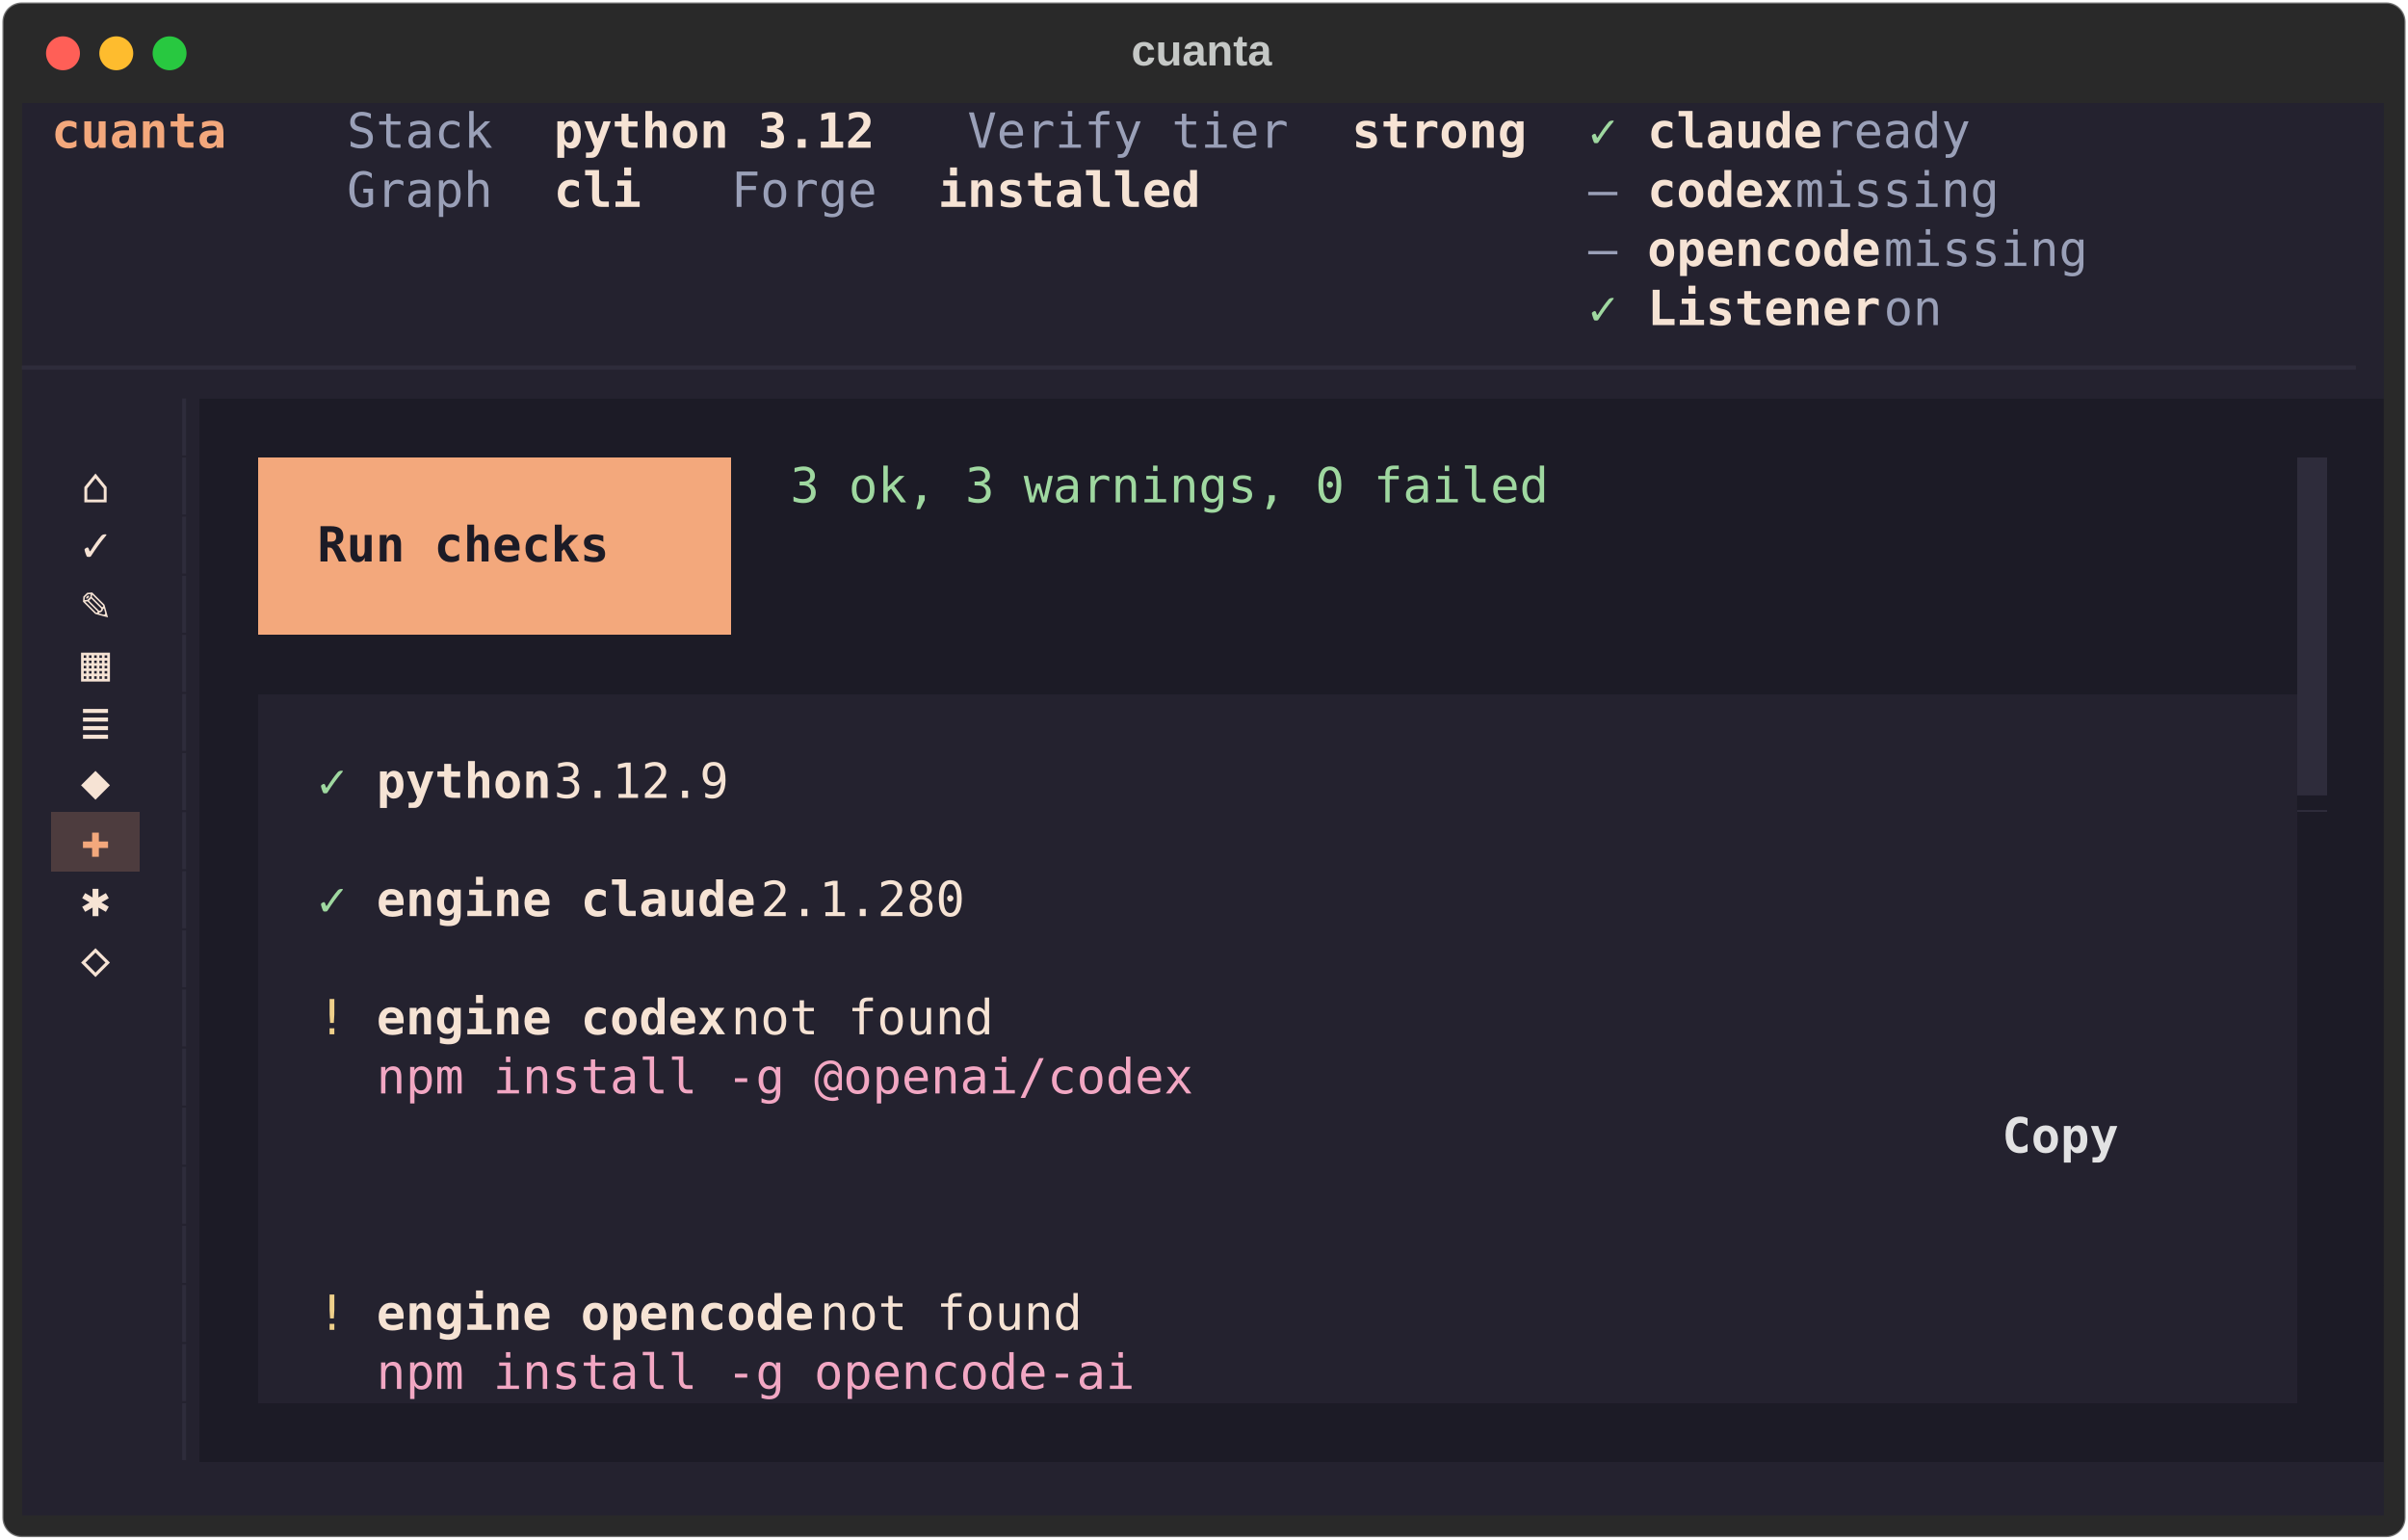
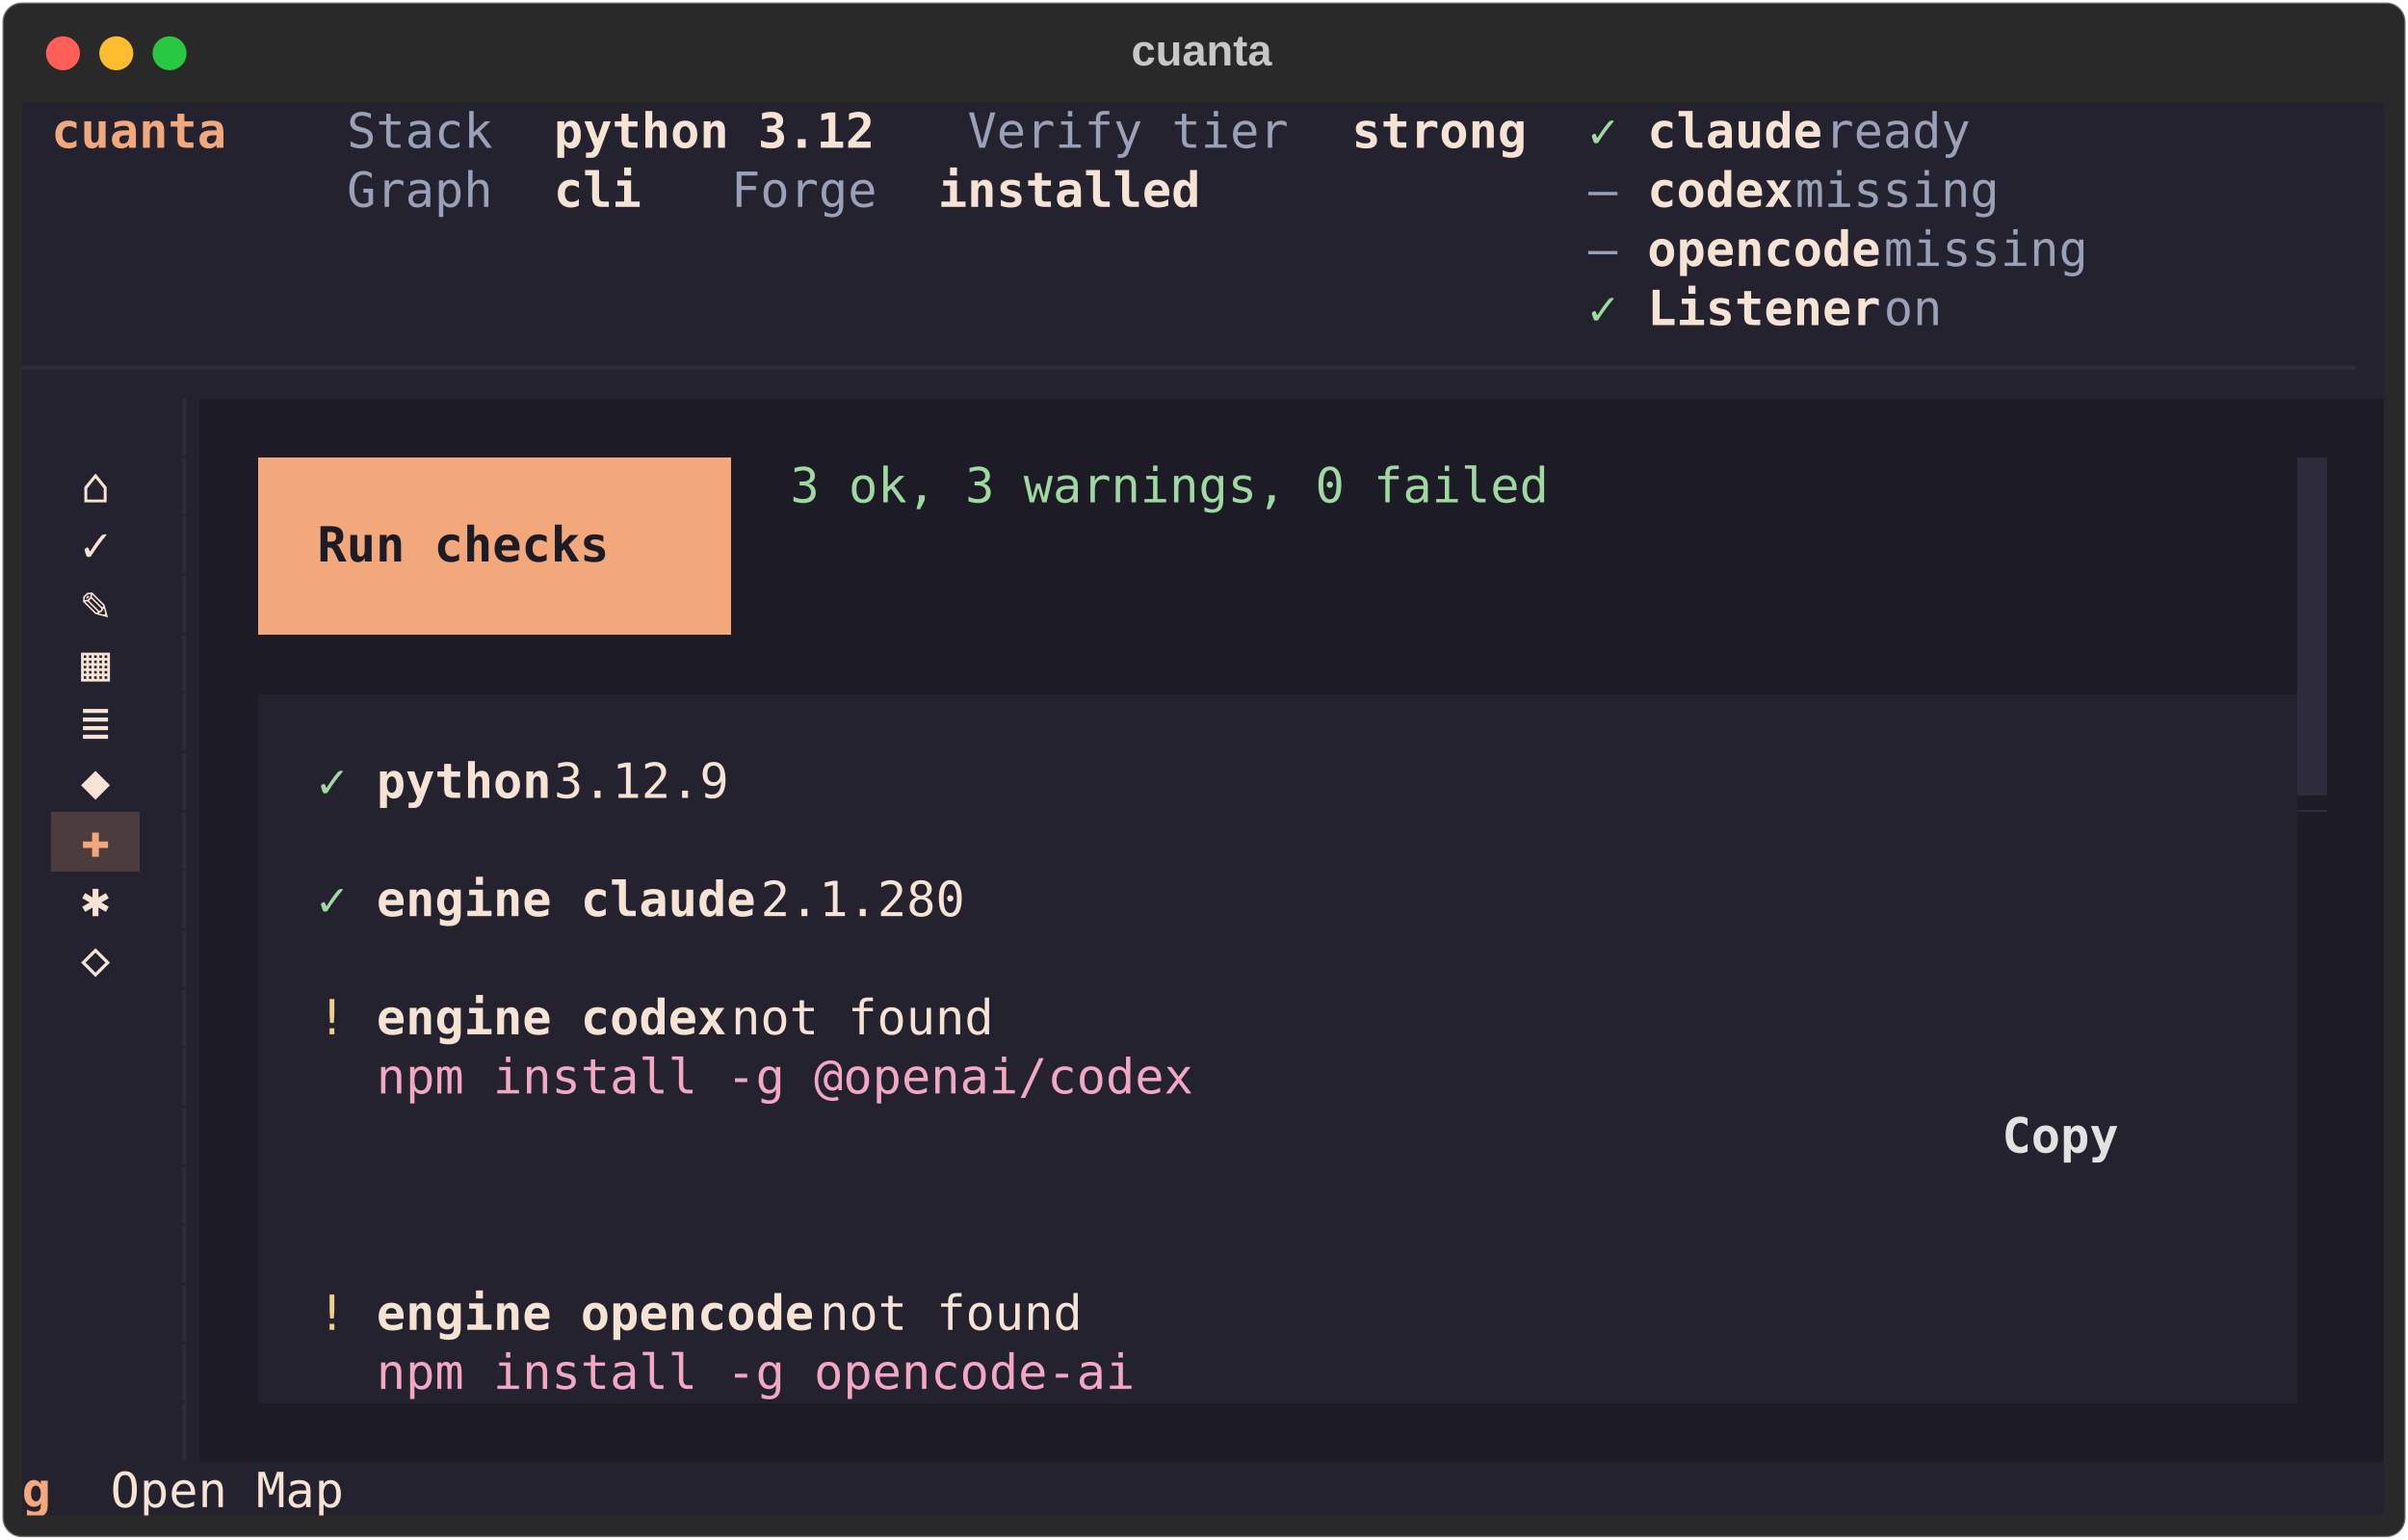
<svg xmlns="http://www.w3.org/2000/svg" class="rich-terminal" viewBox="0 0 994 635.6">
  <style>

    @font-face {
        font-family: "Fira Code";
        src: local("FiraCode-Regular"),
                url("https://cdnjs.cloudflare.com/ajax/libs/firacode/6.2.0/woff2/FiraCode-Regular.woff2") format("woff2"),
                url("https://cdnjs.cloudflare.com/ajax/libs/firacode/6.2.0/woff/FiraCode-Regular.woff") format("woff");
        font-style: normal;
        font-weight: 400;
    }
    @font-face {
        font-family: "Fira Code";
        src: local("FiraCode-Bold"),
                url("https://cdnjs.cloudflare.com/ajax/libs/firacode/6.2.0/woff2/FiraCode-Bold.woff2") format("woff2"),
                url("https://cdnjs.cloudflare.com/ajax/libs/firacode/6.2.0/woff/FiraCode-Bold.woff") format("woff");
        font-style: bold;
        font-weight: 700;
    }

    .terminal-matrix {
        font-family: Fira Code, monospace;
        font-size: 20px;
        line-height: 24.4px;
        font-variant-east-asian: full-width;
    }

    .terminal-title {
        font-size: 18px;
        font-weight: bold;
        font-family: arial;
    }

    .terminal-r1 { fill: #c5c8c6 }
.terminal-r2 { fill: #f3a87c;font-weight: bold }
.terminal-r3 { fill: #9aa0b8 }
.terminal-r4 { fill: #f6e3d4;font-weight: bold }
.terminal-r5 { fill: #f6e3d4 }
.terminal-r6 { fill: #9fd8a0 }
.terminal-r7 { fill: #2e2c3b }
.terminal-r8 { fill: #1c1b26 }
.terminal-r9 { fill: #1c1b26;font-weight: bold }
.terminal-r10 { fill: #efd08a }
.terminal-r11 { fill: #f2a7c3 }
.terminal-r12 { fill: #e2e2e3;font-weight: bold }
+ .terminal-r13 { fill: #f4a87c;font-weight: bold }
    </style>
  <defs>
    <clipPath id="terminal-clip-terminal">
      <rect x="0" y="0" width="975.0" height="584.6" />
    </clipPath>
    <clipPath id="terminal-line-0">
      <rect x="0" y="1.5" width="976" height="24.65" />
    </clipPath>
    <clipPath id="terminal-line-1">
      <rect x="0" y="25.9" width="976" height="24.65" />
    </clipPath>
    <clipPath id="terminal-line-2">
      <rect x="0" y="50.3" width="976" height="24.65" />
    </clipPath>
    <clipPath id="terminal-line-3">
      <rect x="0" y="74.7" width="976" height="24.65" />
    </clipPath>
    <clipPath id="terminal-line-4">
      <rect x="0" y="99.1" width="976" height="24.65" />
    </clipPath>
    <clipPath id="terminal-line-5">
      <rect x="0" y="123.5" width="976" height="24.65" />
    </clipPath>
    <clipPath id="terminal-line-6">
      <rect x="0" y="147.9" width="976" height="24.65" />
    </clipPath>
    <clipPath id="terminal-line-7">
      <rect x="0" y="172.3" width="976" height="24.65" />
    </clipPath>
    <clipPath id="terminal-line-8">
      <rect x="0" y="196.7" width="976" height="24.65" />
    </clipPath>
    <clipPath id="terminal-line-9">
      <rect x="0" y="221.1" width="976" height="24.65" />
    </clipPath>
    <clipPath id="terminal-line-10">
      <rect x="0" y="245.5" width="976" height="24.65" />
    </clipPath>
    <clipPath id="terminal-line-11">
      <rect x="0" y="269.9" width="976" height="24.65" />
    </clipPath>
    <clipPath id="terminal-line-12">
      <rect x="0" y="294.3" width="976" height="24.65" />
    </clipPath>
    <clipPath id="terminal-line-13">
      <rect x="0" y="318.7" width="976" height="24.65" />
    </clipPath>
    <clipPath id="terminal-line-14">
      <rect x="0" y="343.1" width="976" height="24.65" />
    </clipPath>
    <clipPath id="terminal-line-15">
      <rect x="0" y="367.5" width="976" height="24.65" />
    </clipPath>
    <clipPath id="terminal-line-16">
      <rect x="0" y="391.9" width="976" height="24.65" />
    </clipPath>
    <clipPath id="terminal-line-17">
      <rect x="0" y="416.3" width="976" height="24.65" />
    </clipPath>
    <clipPath id="terminal-line-18">
      <rect x="0" y="440.7" width="976" height="24.65" />
    </clipPath>
    <clipPath id="terminal-line-19">
      <rect x="0" y="465.1" width="976" height="24.65" />
    </clipPath>
    <clipPath id="terminal-line-20">
      <rect x="0" y="489.5" width="976" height="24.65" />
    </clipPath>
    <clipPath id="terminal-line-21">
      <rect x="0" y="513.9" width="976" height="24.65" />
    </clipPath>
    <clipPath id="terminal-line-22">
      <rect x="0" y="538.3" width="976" height="24.65" />
    </clipPath>
  </defs>
  <rect fill="#292929" stroke="rgba(255,255,255,0.35)" stroke-width="1" x="1" y="1" width="992" height="633.6" rx="8" />
  <text class="terminal-title" fill="#c5c8c6" text-anchor="middle" x="496" y="27">cuanta</text>
  <g transform="translate(26,22)">
    <circle cx="0" cy="0" r="7" fill="#ff5f57" />
    <circle cx="22" cy="0" r="7" fill="#febc2e" />
    <circle cx="44" cy="0" r="7" fill="#28c840" />
  </g>
  <g transform="translate(9, 41)" clip-path="url(#terminal-clip-terminal)">
    <rect fill="#24222f" x="0" y="1.5" width="12.2" height="24.65" shape-rendering="crispEdges" />
    <rect fill="#24222f" x="12.2" y="1.5" width="73.2" height="24.65" shape-rendering="crispEdges" />
    <rect fill="#24222f" x="85.4" y="1.5" width="48.8" height="24.65" shape-rendering="crispEdges" />
    <rect fill="#24222f" x="134.2" y="1.5" width="85.4" height="24.65" shape-rendering="crispEdges" />
    <rect fill="#24222f" x="219.6" y="1.5" width="146.4" height="24.65" shape-rendering="crispEdges" />
    <rect fill="#24222f" x="366" y="1.5" width="24.4" height="24.65" shape-rendering="crispEdges" />
    <rect fill="#24222f" x="390.4" y="1.5" width="158.6" height="24.65" shape-rendering="crispEdges" />
    <rect fill="#24222f" x="549" y="1.5" width="85.4" height="24.65" shape-rendering="crispEdges" />
    <rect fill="#24222f" x="634.4" y="1.5" width="12.2" height="24.65" shape-rendering="crispEdges" />
    <rect fill="#24222f" x="646.6" y="1.5" width="24.4" height="24.65" shape-rendering="crispEdges" />
    <rect fill="#24222f" x="671" y="1.5" width="73.2" height="24.65" shape-rendering="crispEdges" />
    <rect fill="#24222f" x="744.2" y="1.5" width="85.4" height="24.65" shape-rendering="crispEdges" />
    <rect fill="#24222f" x="829.6" y="1.5" width="146.4" height="24.65" shape-rendering="crispEdges" />
    <rect fill="#24222f" x="0" y="25.9" width="134.2" height="24.65" shape-rendering="crispEdges" />
    <rect fill="#24222f" x="134.2" y="25.9" width="85.4" height="24.65" shape-rendering="crispEdges" />
    <rect fill="#24222f" x="219.6" y="25.9" width="48.8" height="24.65" shape-rendering="crispEdges" />
    <rect fill="#24222f" x="268.4" y="25.9" width="24.4" height="24.65" shape-rendering="crispEdges" />
    <rect fill="#24222f" x="292.8" y="25.9" width="85.4" height="24.65" shape-rendering="crispEdges" />
    <rect fill="#24222f" x="378.2" y="25.9" width="122" height="24.65" shape-rendering="crispEdges" />
    <rect fill="#24222f" x="500.2" y="25.9" width="146.4" height="24.65" shape-rendering="crispEdges" />
    <rect fill="#24222f" x="646.6" y="25.9" width="24.4" height="24.65" shape-rendering="crispEdges" />
    <rect fill="#24222f" x="671" y="25.9" width="61" height="24.65" shape-rendering="crispEdges" />
    <rect fill="#24222f" x="732" y="25.9" width="109.8" height="24.65" shape-rendering="crispEdges" />
    <rect fill="#24222f" x="841.8" y="25.9" width="134.2" height="24.65" shape-rendering="crispEdges" />
    <rect fill="#24222f" x="0" y="50.3" width="134.2" height="24.65" shape-rendering="crispEdges" />
    <rect fill="#24222f" x="134.2" y="50.3" width="512.4" height="24.65" shape-rendering="crispEdges" />
    <rect fill="#24222f" x="646.6" y="50.3" width="24.4" height="24.65" shape-rendering="crispEdges" />
    <rect fill="#24222f" x="671" y="50.3" width="97.6" height="24.65" shape-rendering="crispEdges" />
    <rect fill="#24222f" x="768.6" y="50.3" width="109.8" height="24.65" shape-rendering="crispEdges" />
    <rect fill="#24222f" x="878.4" y="50.3" width="97.6" height="24.65" shape-rendering="crispEdges" />
    <rect fill="#24222f" x="0" y="74.7" width="134.2" height="24.65" shape-rendering="crispEdges" />
    <rect fill="#24222f" x="134.2" y="74.7" width="512.4" height="24.65" shape-rendering="crispEdges" />
    <rect fill="#24222f" x="646.6" y="74.7" width="24.4" height="24.65" shape-rendering="crispEdges" />
    <rect fill="#24222f" x="671" y="74.7" width="97.6" height="24.65" shape-rendering="crispEdges" />
    <rect fill="#24222f" x="768.6" y="74.7" width="48.8" height="24.65" shape-rendering="crispEdges" />
    <rect fill="#24222f" x="817.4" y="74.7" width="158.6" height="24.65" shape-rendering="crispEdges" />
    <rect fill="#24222f" x="0" y="99.1" width="976" height="24.65" shape-rendering="crispEdges" />
    <rect fill="#24222f" x="0" y="123.5" width="61" height="24.65" shape-rendering="crispEdges" />
    <rect fill="#24222f" x="61" y="123.5" width="12.2" height="24.65" shape-rendering="crispEdges" />
    <rect fill="#1c1b26" x="73.2" y="123.5" width="902.8" height="24.65" shape-rendering="crispEdges" />
    <rect fill="#24222f" x="0" y="147.9" width="24.4" height="24.65" shape-rendering="crispEdges" />
    <rect fill="#24222f" x="24.4" y="147.9" width="12.2" height="24.65" shape-rendering="crispEdges" />
    <rect fill="#24222f" x="36.6" y="147.9" width="24.4" height="24.65" shape-rendering="crispEdges" />
    <rect fill="#24222f" x="61" y="147.9" width="12.2" height="24.65" shape-rendering="crispEdges" />
    <rect fill="#1c1b26" x="73.2" y="147.9" width="24.4" height="24.65" shape-rendering="crispEdges" />
    <rect fill="#f3a87c" x="97.6" y="147.9" width="195.2" height="24.65" shape-rendering="crispEdges" />
    <rect fill="#1c1b26" x="292.8" y="147.9" width="24.4" height="24.65" shape-rendering="crispEdges" />
    <rect fill="#1c1b26" x="317.2" y="147.9" width="317.2" height="24.65" shape-rendering="crispEdges" />
    <rect fill="#1c1b26" x="634.4" y="147.9" width="305" height="24.65" shape-rendering="crispEdges" />
    <rect fill="#2e2c3b" x="939.4" y="147.9" width="12.2" height="24.65" shape-rendering="crispEdges" />
    <rect fill="#1c1b26" x="951.6" y="147.9" width="24.4" height="24.65" shape-rendering="crispEdges" />
    <rect fill="#24222f" x="0" y="172.3" width="24.4" height="24.65" shape-rendering="crispEdges" />
    <rect fill="#24222f" x="24.4" y="172.3" width="12.2" height="24.65" shape-rendering="crispEdges" />
    <rect fill="#24222f" x="36.6" y="172.3" width="24.4" height="24.65" shape-rendering="crispEdges" />
    <rect fill="#24222f" x="61" y="172.3" width="12.2" height="24.65" shape-rendering="crispEdges" />
    <rect fill="#1c1b26" x="73.2" y="172.3" width="24.4" height="24.65" shape-rendering="crispEdges" />
    <rect fill="#f3a87c" x="97.6" y="172.3" width="24.4" height="24.65" shape-rendering="crispEdges" />
    <rect fill="#f3a87c" x="122" y="172.3" width="146.4" height="24.65" shape-rendering="crispEdges" />
    <rect fill="#f3a87c" x="268.4" y="172.3" width="24.4" height="24.65" shape-rendering="crispEdges" />
    <rect fill="#1c1b26" x="292.8" y="172.3" width="646.6" height="24.65" shape-rendering="crispEdges" />
    <rect fill="#2e2c3b" x="939.4" y="172.3" width="12.2" height="24.65" shape-rendering="crispEdges" />
    <rect fill="#1c1b26" x="951.6" y="172.3" width="24.4" height="24.65" shape-rendering="crispEdges" />
    <rect fill="#24222f" x="0" y="196.7" width="24.4" height="24.65" shape-rendering="crispEdges" />
    <rect fill="#24222f" x="24.4" y="196.7" width="12.2" height="24.65" shape-rendering="crispEdges" />
    <rect fill="#24222f" x="36.6" y="196.7" width="24.4" height="24.65" shape-rendering="crispEdges" />
    <rect fill="#24222f" x="61" y="196.7" width="12.2" height="24.65" shape-rendering="crispEdges" />
    <rect fill="#1c1b26" x="73.2" y="196.7" width="24.4" height="24.65" shape-rendering="crispEdges" />
    <rect fill="#f3a87c" x="97.6" y="196.7" width="195.2" height="24.65" shape-rendering="crispEdges" />
    <rect fill="#1c1b26" x="292.8" y="196.7" width="646.6" height="24.65" shape-rendering="crispEdges" />
    <rect fill="#2e2c3b" x="939.4" y="196.7" width="12.2" height="24.65" shape-rendering="crispEdges" />
    <rect fill="#1c1b26" x="951.6" y="196.7" width="24.4" height="24.65" shape-rendering="crispEdges" />
    <rect fill="#24222f" x="0" y="221.1" width="24.4" height="24.65" shape-rendering="crispEdges" />
    <rect fill="#24222f" x="24.4" y="221.1" width="12.2" height="24.65" shape-rendering="crispEdges" />
    <rect fill="#24222f" x="36.6" y="221.1" width="24.4" height="24.65" shape-rendering="crispEdges" />
    <rect fill="#24222f" x="61" y="221.1" width="12.2" height="24.65" shape-rendering="crispEdges" />
    <rect fill="#1c1b26" x="73.2" y="221.1" width="866.2" height="24.65" shape-rendering="crispEdges" />
    <rect fill="#2e2c3b" x="939.4" y="221.1" width="12.2" height="24.65" shape-rendering="crispEdges" />
    <rect fill="#1c1b26" x="951.6" y="221.1" width="24.4" height="24.65" shape-rendering="crispEdges" />
    <rect fill="#24222f" x="0" y="245.5" width="24.4" height="24.65" shape-rendering="crispEdges" />
    <rect fill="#24222f" x="24.4" y="245.5" width="12.2" height="24.65" shape-rendering="crispEdges" />
    <rect fill="#24222f" x="36.6" y="245.5" width="24.4" height="24.65" shape-rendering="crispEdges" />
    <rect fill="#24222f" x="61" y="245.5" width="12.2" height="24.65" shape-rendering="crispEdges" />
    <rect fill="#1c1b26" x="73.2" y="245.5" width="24.4" height="24.65" shape-rendering="crispEdges" />
    <rect fill="#24222f" x="97.6" y="245.5" width="841.8" height="24.65" shape-rendering="crispEdges" />
    <rect fill="#2e2c3b" x="939.4" y="245.5" width="12.2" height="24.65" shape-rendering="crispEdges" />
    <rect fill="#1c1b26" x="951.6" y="245.5" width="24.4" height="24.65" shape-rendering="crispEdges" />
    <rect fill="#24222f" x="0" y="269.9" width="24.4" height="24.65" shape-rendering="crispEdges" />
    <rect fill="#24222f" x="24.4" y="269.9" width="12.2" height="24.65" shape-rendering="crispEdges" />
    <rect fill="#24222f" x="36.6" y="269.9" width="24.4" height="24.65" shape-rendering="crispEdges" />
    <rect fill="#24222f" x="61" y="269.9" width="12.2" height="24.65" shape-rendering="crispEdges" />
    <rect fill="#1c1b26" x="73.2" y="269.9" width="24.4" height="24.65" shape-rendering="crispEdges" />
    <rect fill="#24222f" x="97.6" y="269.9" width="24.4" height="24.65" shape-rendering="crispEdges" />
    <rect fill="#24222f" x="122" y="269.9" width="24.4" height="24.65" shape-rendering="crispEdges" />
    <rect fill="#24222f" x="146.4" y="269.9" width="73.2" height="24.65" shape-rendering="crispEdges" />
    <rect fill="#24222f" x="219.6" y="269.9" width="97.6" height="24.65" shape-rendering="crispEdges" />
    <rect fill="#24222f" x="317.2" y="269.9" width="622.2" height="24.65" shape-rendering="crispEdges" />
    <rect fill="#2e2c3b" x="939.4" y="269.9" width="12.2" height="24.65" shape-rendering="crispEdges" />
    <rect fill="#1c1b26" x="951.6" y="269.9" width="24.4" height="24.65" shape-rendering="crispEdges" />
    <rect fill="#24222f" x="0" y="294.3" width="12.2" height="24.65" shape-rendering="crispEdges" />
    <rect fill="#4d3c3e" x="12.2" y="294.3" width="12.2" height="24.65" shape-rendering="crispEdges" />
    <rect fill="#4d3c3e" x="24.4" y="294.3" width="12.2" height="24.65" shape-rendering="crispEdges" />
    <rect fill="#4d3c3e" x="36.6" y="294.3" width="12.2" height="24.65" shape-rendering="crispEdges" />
    <rect fill="#24222f" x="48.8" y="294.3" width="12.2" height="24.65" shape-rendering="crispEdges" />
    <rect fill="#24222f" x="61" y="294.3" width="12.2" height="24.65" shape-rendering="crispEdges" />
    <rect fill="#1c1b26" x="73.2" y="294.3" width="24.4" height="24.65" shape-rendering="crispEdges" />
    <rect fill="#24222f" x="97.6" y="294.3" width="841.8" height="24.65" shape-rendering="crispEdges" />
    <rect fill="#1c1b26" x="939.4" y="294.3" width="12.2" height="24.65" shape-rendering="crispEdges" />
    <rect fill="#1c1b26" x="951.6" y="294.3" width="24.4" height="24.65" shape-rendering="crispEdges" />
    <rect fill="#24222f" x="0" y="318.7" width="24.4" height="24.65" shape-rendering="crispEdges" />
    <rect fill="#24222f" x="24.4" y="318.7" width="12.2" height="24.65" shape-rendering="crispEdges" />
    <rect fill="#24222f" x="36.6" y="318.7" width="24.4" height="24.65" shape-rendering="crispEdges" />
    <rect fill="#24222f" x="61" y="318.7" width="12.2" height="24.65" shape-rendering="crispEdges" />
    <rect fill="#1c1b26" x="73.2" y="318.7" width="24.4" height="24.65" shape-rendering="crispEdges" />
    <rect fill="#24222f" x="97.6" y="318.7" width="24.4" height="24.65" shape-rendering="crispEdges" />
    <rect fill="#24222f" x="122" y="318.7" width="24.4" height="24.65" shape-rendering="crispEdges" />
    <rect fill="#24222f" x="146.4" y="318.7" width="158.6" height="24.65" shape-rendering="crispEdges" />
    <rect fill="#24222f" x="305" y="318.7" width="109.8" height="24.65" shape-rendering="crispEdges" />
    <rect fill="#24222f" x="414.8" y="318.7" width="524.6" height="24.65" shape-rendering="crispEdges" />
    <rect fill="#1c1b26" x="939.4" y="318.7" width="12.2" height="24.65" shape-rendering="crispEdges" />
    <rect fill="#1c1b26" x="951.6" y="318.7" width="24.4" height="24.65" shape-rendering="crispEdges" />
    <rect fill="#24222f" x="0" y="343.1" width="24.4" height="24.65" shape-rendering="crispEdges" />
    <rect fill="#24222f" x="24.4" y="343.1" width="12.2" height="24.65" shape-rendering="crispEdges" />
    <rect fill="#24222f" x="36.6" y="343.1" width="24.4" height="24.65" shape-rendering="crispEdges" />
    <rect fill="#24222f" x="61" y="343.1" width="12.2" height="24.65" shape-rendering="crispEdges" />
    <rect fill="#1c1b26" x="73.2" y="343.1" width="24.4" height="24.65" shape-rendering="crispEdges" />
    <rect fill="#24222f" x="97.6" y="343.1" width="841.8" height="24.65" shape-rendering="crispEdges" />
    <rect fill="#1c1b26" x="939.4" y="343.1" width="12.2" height="24.65" shape-rendering="crispEdges" />
    <rect fill="#1c1b26" x="951.6" y="343.1" width="24.4" height="24.65" shape-rendering="crispEdges" />
    <rect fill="#24222f" x="0" y="367.5" width="61" height="24.65" shape-rendering="crispEdges" />
    <rect fill="#24222f" x="61" y="367.5" width="12.2" height="24.65" shape-rendering="crispEdges" />
    <rect fill="#1c1b26" x="73.2" y="367.5" width="24.4" height="24.65" shape-rendering="crispEdges" />
    <rect fill="#24222f" x="97.6" y="367.5" width="24.4" height="24.65" shape-rendering="crispEdges" />
    <rect fill="#24222f" x="122" y="367.5" width="24.4" height="24.65" shape-rendering="crispEdges" />
    <rect fill="#24222f" x="146.4" y="367.5" width="146.4" height="24.65" shape-rendering="crispEdges" />
    <rect fill="#24222f" x="292.8" y="367.5" width="134.2" height="24.65" shape-rendering="crispEdges" />
    <rect fill="#24222f" x="427" y="367.5" width="512.4" height="24.65" shape-rendering="crispEdges" />
    <rect fill="#1c1b26" x="939.4" y="367.5" width="12.2" height="24.65" shape-rendering="crispEdges" />
    <rect fill="#1c1b26" x="951.6" y="367.5" width="24.4" height="24.65" shape-rendering="crispEdges" />
    <rect fill="#24222f" x="0" y="391.9" width="61" height="24.65" shape-rendering="crispEdges" />
    <rect fill="#24222f" x="61" y="391.9" width="12.2" height="24.65" shape-rendering="crispEdges" />
    <rect fill="#1c1b26" x="73.2" y="391.9" width="24.4" height="24.65" shape-rendering="crispEdges" />
    <rect fill="#24222f" x="97.6" y="391.9" width="48.8" height="24.65" shape-rendering="crispEdges" />
    <rect fill="#24222f" x="146.4" y="391.9" width="341.6" height="24.65" shape-rendering="crispEdges" />
    <rect fill="#24222f" x="488" y="391.9" width="451.4" height="24.65" shape-rendering="crispEdges" />
    <rect fill="#1c1b26" x="939.4" y="391.9" width="12.2" height="24.65" shape-rendering="crispEdges" />
    <rect fill="#1c1b26" x="951.6" y="391.9" width="24.4" height="24.65" shape-rendering="crispEdges" />
    <rect fill="#24222f" x="0" y="416.3" width="61" height="24.65" shape-rendering="crispEdges" />
    <rect fill="#24222f" x="61" y="416.3" width="12.2" height="24.65" shape-rendering="crispEdges" />
    <rect fill="#1c1b26" x="73.2" y="416.3" width="24.4" height="24.65" shape-rendering="crispEdges" />
    <rect fill="#24222f" x="97.6" y="416.3" width="719.8" height="24.65" shape-rendering="crispEdges" />
    <rect fill="#24222f" x="817.4" y="416.3" width="73.2" height="24.65" shape-rendering="crispEdges" />
    <rect fill="#24222f" x="890.6" y="416.3" width="48.8" height="24.65" shape-rendering="crispEdges" />
    <rect fill="#1c1b26" x="939.4" y="416.3" width="12.2" height="24.65" shape-rendering="crispEdges" />
    <rect fill="#1c1b26" x="951.6" y="416.3" width="24.4" height="24.65" shape-rendering="crispEdges" />
    <rect fill="#24222f" x="0" y="440.7" width="61" height="24.65" shape-rendering="crispEdges" />
    <rect fill="#24222f" x="61" y="440.7" width="12.2" height="24.65" shape-rendering="crispEdges" />
    <rect fill="#1c1b26" x="73.2" y="440.7" width="24.4" height="24.65" shape-rendering="crispEdges" />
    <rect fill="#24222f" x="97.6" y="440.7" width="841.8" height="24.65" shape-rendering="crispEdges" />
    <rect fill="#1c1b26" x="939.4" y="440.7" width="12.2" height="24.65" shape-rendering="crispEdges" />
    <rect fill="#1c1b26" x="951.6" y="440.7" width="24.4" height="24.65" shape-rendering="crispEdges" />
    <rect fill="#24222f" x="0" y="465.1" width="61" height="24.65" shape-rendering="crispEdges" />
    <rect fill="#24222f" x="61" y="465.1" width="12.2" height="24.65" shape-rendering="crispEdges" />
    <rect fill="#1c1b26" x="73.2" y="465.1" width="24.4" height="24.65" shape-rendering="crispEdges" />
    <rect fill="#24222f" x="97.6" y="465.1" width="841.8" height="24.65" shape-rendering="crispEdges" />
    <rect fill="#1c1b26" x="939.4" y="465.1" width="12.2" height="24.65" shape-rendering="crispEdges" />
    <rect fill="#1c1b26" x="951.6" y="465.1" width="24.4" height="24.65" shape-rendering="crispEdges" />
    <rect fill="#24222f" x="0" y="489.5" width="61" height="24.65" shape-rendering="crispEdges" />
    <rect fill="#24222f" x="61" y="489.5" width="12.2" height="24.65" shape-rendering="crispEdges" />
    <rect fill="#1c1b26" x="73.2" y="489.5" width="24.4" height="24.65" shape-rendering="crispEdges" />
    <rect fill="#24222f" x="97.6" y="489.5" width="24.4" height="24.65" shape-rendering="crispEdges" />
    <rect fill="#24222f" x="122" y="489.5" width="24.4" height="24.65" shape-rendering="crispEdges" />
    <rect fill="#24222f" x="146.4" y="489.5" width="183" height="24.65" shape-rendering="crispEdges" />
    <rect fill="#24222f" x="329.4" y="489.5" width="134.2" height="24.65" shape-rendering="crispEdges" />
    <rect fill="#24222f" x="463.6" y="489.5" width="475.8" height="24.65" shape-rendering="crispEdges" />
    <rect fill="#1c1b26" x="939.4" y="489.5" width="12.2" height="24.65" shape-rendering="crispEdges" />
    <rect fill="#1c1b26" x="951.6" y="489.5" width="24.4" height="24.65" shape-rendering="crispEdges" />
    <rect fill="#24222f" x="0" y="513.9" width="61" height="24.65" shape-rendering="crispEdges" />
    <rect fill="#24222f" x="61" y="513.9" width="12.2" height="24.65" shape-rendering="crispEdges" />
    <rect fill="#1c1b26" x="73.2" y="513.9" width="24.4" height="24.65" shape-rendering="crispEdges" />
    <rect fill="#24222f" x="97.6" y="513.9" width="48.8" height="24.65" shape-rendering="crispEdges" />
    <rect fill="#24222f" x="146.4" y="513.9" width="317.2" height="24.65" shape-rendering="crispEdges" />
    <rect fill="#24222f" x="463.6" y="513.9" width="475.8" height="24.65" shape-rendering="crispEdges" />
    <rect fill="#1c1b26" x="939.4" y="513.9" width="12.2" height="24.65" shape-rendering="crispEdges" />
    <rect fill="#1c1b26" x="951.6" y="513.9" width="24.4" height="24.65" shape-rendering="crispEdges" />
    <rect fill="#24222f" x="0" y="538.3" width="61" height="24.65" shape-rendering="crispEdges" />
    <rect fill="#24222f" x="61" y="538.3" width="12.2" height="24.65" shape-rendering="crispEdges" />
    <rect fill="#1c1b26" x="73.2" y="538.3" width="902.8" height="24.65" shape-rendering="crispEdges" />
-     <rect fill="#24222f" x="0" y="562.7" width="976" height="24.65" shape-rendering="crispEdges" />
+     <rect fill="#24222f" x="0" y="562.7" width="36.6" height="24.65" shape-rendering="crispEdges" />
+     <rect fill="#24222f" x="36.6" y="562.7" width="109.8" height="24.65" shape-rendering="crispEdges" />
+     <rect fill="#24222f" x="146.4" y="562.7" width="829.6" height="24.65" shape-rendering="crispEdges" />
    <g class="terminal-matrix">
      <text class="terminal-r2" x="12.2" y="20" textLength="73.2" clip-path="url(#terminal-line-0)">cuanta</text>
      <text class="terminal-r3" x="134.2" y="20" textLength="85.4" clip-path="url(#terminal-line-0)"> Stack </text>
      <text class="terminal-r4" x="219.6" y="20" textLength="146.4" clip-path="url(#terminal-line-0)">python 3.12 </text>
      <text class="terminal-r3" x="390.4" y="20" textLength="158.6" clip-path="url(#terminal-line-0)"> Verify tier </text>
      <text class="terminal-r4" x="549" y="20" textLength="85.4" clip-path="url(#terminal-line-0)">strong </text>
      <text class="terminal-r6" x="646.6" y="20" textLength="24.4" clip-path="url(#terminal-line-0)">✓ </text>
      <text class="terminal-r4" x="671" y="20" textLength="73.2" clip-path="url(#terminal-line-0)">claude</text>
      <text class="terminal-r3" x="744.2" y="20" textLength="85.4" clip-path="url(#terminal-line-0)">  ready</text>
      <text class="terminal-r1" x="976" y="20" textLength="12.2" clip-path="url(#terminal-line-0)">
</text>
      <text class="terminal-r3" x="134.2" y="44.4" textLength="85.4" clip-path="url(#terminal-line-1)"> Graph </text>
      <text class="terminal-r4" x="219.6" y="44.4" textLength="48.8" clip-path="url(#terminal-line-1)">cli </text>
      <text class="terminal-r3" x="292.8" y="44.4" textLength="85.4" clip-path="url(#terminal-line-1)"> Forge </text>
      <text class="terminal-r4" x="378.2" y="44.4" textLength="122" clip-path="url(#terminal-line-1)">installed </text>
      <text class="terminal-r3" x="646.6" y="44.4" textLength="24.4" clip-path="url(#terminal-line-1)">– </text>
      <text class="terminal-r4" x="671" y="44.4" textLength="61" clip-path="url(#terminal-line-1)">codex</text>
      <text class="terminal-r3" x="732" y="44.4" textLength="109.8" clip-path="url(#terminal-line-1)">  missing</text>
      <text class="terminal-r1" x="976" y="44.4" textLength="12.2" clip-path="url(#terminal-line-1)">
</text>
      <text class="terminal-r3" x="646.6" y="68.8" textLength="24.4" clip-path="url(#terminal-line-2)">– </text>
      <text class="terminal-r4" x="671" y="68.8" textLength="97.6" clip-path="url(#terminal-line-2)">opencode</text>
      <text class="terminal-r3" x="768.6" y="68.8" textLength="109.8" clip-path="url(#terminal-line-2)">  missing</text>
      <text class="terminal-r1" x="976" y="68.8" textLength="12.2" clip-path="url(#terminal-line-2)">
</text>
      <text class="terminal-r6" x="646.6" y="93.2" textLength="24.4" clip-path="url(#terminal-line-3)">✓ </text>
      <text class="terminal-r4" x="671" y="93.2" textLength="97.6" clip-path="url(#terminal-line-3)">Listener</text>
      <text class="terminal-r3" x="768.6" y="93.2" textLength="48.8" clip-path="url(#terminal-line-3)">  on</text>
      <text class="terminal-r1" x="976" y="93.2" textLength="12.2" clip-path="url(#terminal-line-3)">
</text>
      <text class="terminal-r7" x="0" y="117.6" textLength="976" clip-path="url(#terminal-line-4)">────────────────────────────────────────────────────────────────────────────────</text>
      <text class="terminal-r1" x="976" y="117.6" textLength="12.2" clip-path="url(#terminal-line-4)">
</text>
      <text class="terminal-r7" x="61" y="142" textLength="12.2" clip-path="url(#terminal-line-5)">│</text>
      <text class="terminal-r1" x="976" y="142" textLength="12.2" clip-path="url(#terminal-line-5)">
</text>
      <text class="terminal-r5" x="24.4" y="166.4" textLength="12.2" clip-path="url(#terminal-line-6)">⌂</text>
      <text class="terminal-r7" x="61" y="166.4" textLength="12.2" clip-path="url(#terminal-line-6)">│</text>
      <text class="terminal-r6" x="317.2" y="166.4" textLength="317.2" clip-path="url(#terminal-line-6)">3 ok, 3 warnings, 0 failed</text>
      <text class="terminal-r1" x="976" y="166.4" textLength="12.2" clip-path="url(#terminal-line-6)">
</text>
      <text class="terminal-r5" x="24.4" y="190.8" textLength="12.2" clip-path="url(#terminal-line-7)">✓</text>
      <text class="terminal-r7" x="61" y="190.8" textLength="12.2" clip-path="url(#terminal-line-7)">│</text>
      <text class="terminal-r9" x="122" y="190.8" textLength="146.4" clip-path="url(#terminal-line-7)"> Run checks </text>
      <text class="terminal-r1" x="976" y="190.8" textLength="12.2" clip-path="url(#terminal-line-7)">
</text>
      <text class="terminal-r5" x="24.4" y="215.2" textLength="12.2" clip-path="url(#terminal-line-8)">✎</text>
      <text class="terminal-r7" x="61" y="215.2" textLength="12.2" clip-path="url(#terminal-line-8)">│</text>
      <text class="terminal-r1" x="976" y="215.2" textLength="12.2" clip-path="url(#terminal-line-8)">
</text>
      <text class="terminal-r5" x="24.4" y="239.6" textLength="12.2" clip-path="url(#terminal-line-9)">▦</text>
      <text class="terminal-r7" x="61" y="239.6" textLength="12.2" clip-path="url(#terminal-line-9)">│</text>
      <text class="terminal-r1" x="976" y="239.6" textLength="12.2" clip-path="url(#terminal-line-9)">
</text>
      <text class="terminal-r5" x="24.4" y="264" textLength="12.2" clip-path="url(#terminal-line-10)">≣</text>
      <text class="terminal-r7" x="61" y="264" textLength="12.2" clip-path="url(#terminal-line-10)">│</text>
      <text class="terminal-r1" x="976" y="264" textLength="12.2" clip-path="url(#terminal-line-10)">
</text>
      <text class="terminal-r5" x="24.4" y="288.4" textLength="12.2" clip-path="url(#terminal-line-11)">◆</text>
      <text class="terminal-r7" x="61" y="288.4" textLength="12.2" clip-path="url(#terminal-line-11)">│</text>
      <text class="terminal-r6" x="122" y="288.4" textLength="24.4" clip-path="url(#terminal-line-11)">✓ </text>
      <text class="terminal-r4" x="146.4" y="288.4" textLength="73.2" clip-path="url(#terminal-line-11)">python</text>
      <text class="terminal-r5" x="219.6" y="288.4" textLength="97.6" clip-path="url(#terminal-line-11)">  3.12.9</text>
      <text class="terminal-r8" x="939.4" y="288.4" textLength="12.2" clip-path="url(#terminal-line-11)">▂</text>
      <text class="terminal-r1" x="976" y="288.4" textLength="12.2" clip-path="url(#terminal-line-11)">
</text>
      <text class="terminal-r2" x="24.4" y="312.8" textLength="12.2" clip-path="url(#terminal-line-12)">✚</text>
      <text class="terminal-r7" x="61" y="312.8" textLength="12.2" clip-path="url(#terminal-line-12)">│</text>
      <text class="terminal-r1" x="976" y="312.8" textLength="12.2" clip-path="url(#terminal-line-12)">
</text>
      <text class="terminal-r5" x="24.4" y="337.2" textLength="12.2" clip-path="url(#terminal-line-13)">✱</text>
      <text class="terminal-r7" x="61" y="337.2" textLength="12.2" clip-path="url(#terminal-line-13)">│</text>
      <text class="terminal-r6" x="122" y="337.2" textLength="24.4" clip-path="url(#terminal-line-13)">✓ </text>
      <text class="terminal-r4" x="146.4" y="337.2" textLength="158.6" clip-path="url(#terminal-line-13)">engine claude</text>
      <text class="terminal-r5" x="305" y="337.2" textLength="109.8" clip-path="url(#terminal-line-13)">  2.1.280</text>
      <text class="terminal-r1" x="976" y="337.2" textLength="12.2" clip-path="url(#terminal-line-13)">
</text>
      <text class="terminal-r5" x="24.4" y="361.6" textLength="12.2" clip-path="url(#terminal-line-14)">◇</text>
      <text class="terminal-r7" x="61" y="361.6" textLength="12.2" clip-path="url(#terminal-line-14)">│</text>
      <text class="terminal-r1" x="976" y="361.6" textLength="12.2" clip-path="url(#terminal-line-14)">
</text>
      <text class="terminal-r7" x="61" y="386" textLength="12.2" clip-path="url(#terminal-line-15)">│</text>
      <text class="terminal-r10" x="122" y="386" textLength="24.4" clip-path="url(#terminal-line-15)">! </text>
      <text class="terminal-r4" x="146.4" y="386" textLength="146.4" clip-path="url(#terminal-line-15)">engine codex</text>
      <text class="terminal-r5" x="292.8" y="386" textLength="134.2" clip-path="url(#terminal-line-15)">  not found</text>
      <text class="terminal-r1" x="976" y="386" textLength="12.2" clip-path="url(#terminal-line-15)">
</text>
      <text class="terminal-r7" x="61" y="410.4" textLength="12.2" clip-path="url(#terminal-line-16)">│</text>
      <text class="terminal-r11" x="146.4" y="410.4" textLength="341.6" clip-path="url(#terminal-line-16)">npm install -g @openai/codex</text>
      <text class="terminal-r1" x="976" y="410.4" textLength="12.2" clip-path="url(#terminal-line-16)">
</text>
      <text class="terminal-r7" x="61" y="434.8" textLength="12.2" clip-path="url(#terminal-line-17)">│</text>
      <text class="terminal-r12" x="817.4" y="434.8" textLength="73.2" clip-path="url(#terminal-line-17)"> Copy </text>
      <text class="terminal-r1" x="976" y="434.8" textLength="12.2" clip-path="url(#terminal-line-17)">
</text>
      <text class="terminal-r7" x="61" y="459.2" textLength="12.2" clip-path="url(#terminal-line-18)">│</text>
      <text class="terminal-r1" x="976" y="459.2" textLength="12.2" clip-path="url(#terminal-line-18)">
</text>
      <text class="terminal-r7" x="61" y="483.6" textLength="12.2" clip-path="url(#terminal-line-19)">│</text>
      <text class="terminal-r1" x="976" y="483.6" textLength="12.2" clip-path="url(#terminal-line-19)">
</text>
      <text class="terminal-r7" x="61" y="508" textLength="12.2" clip-path="url(#terminal-line-20)">│</text>
      <text class="terminal-r10" x="122" y="508" textLength="24.4" clip-path="url(#terminal-line-20)">! </text>
      <text class="terminal-r4" x="146.4" y="508" textLength="183" clip-path="url(#terminal-line-20)">engine opencode</text>
      <text class="terminal-r5" x="329.4" y="508" textLength="134.2" clip-path="url(#terminal-line-20)">  not found</text>
      <text class="terminal-r1" x="976" y="508" textLength="12.2" clip-path="url(#terminal-line-20)">
</text>
      <text class="terminal-r7" x="61" y="532.4" textLength="12.2" clip-path="url(#terminal-line-21)">│</text>
      <text class="terminal-r11" x="146.4" y="532.4" textLength="317.2" clip-path="url(#terminal-line-21)">npm install -g opencode-ai</text>
      <text class="terminal-r1" x="976" y="532.4" textLength="12.2" clip-path="url(#terminal-line-21)">
</text>
      <text class="terminal-r7" x="61" y="556.8" textLength="12.2" clip-path="url(#terminal-line-22)">│</text>
      <text class="terminal-r1" x="976" y="556.8" textLength="12.2" clip-path="url(#terminal-line-22)">
</text>
+       <text class="terminal-r13" x="0" y="581.2" textLength="36.6" clip-path="url(#terminal-line-23)"> g </text>
+       <text class="terminal-r5" x="36.6" y="581.2" textLength="109.8" clip-path="url(#terminal-line-23)">Open Map </text>
    </g>
  </g>
</svg>
